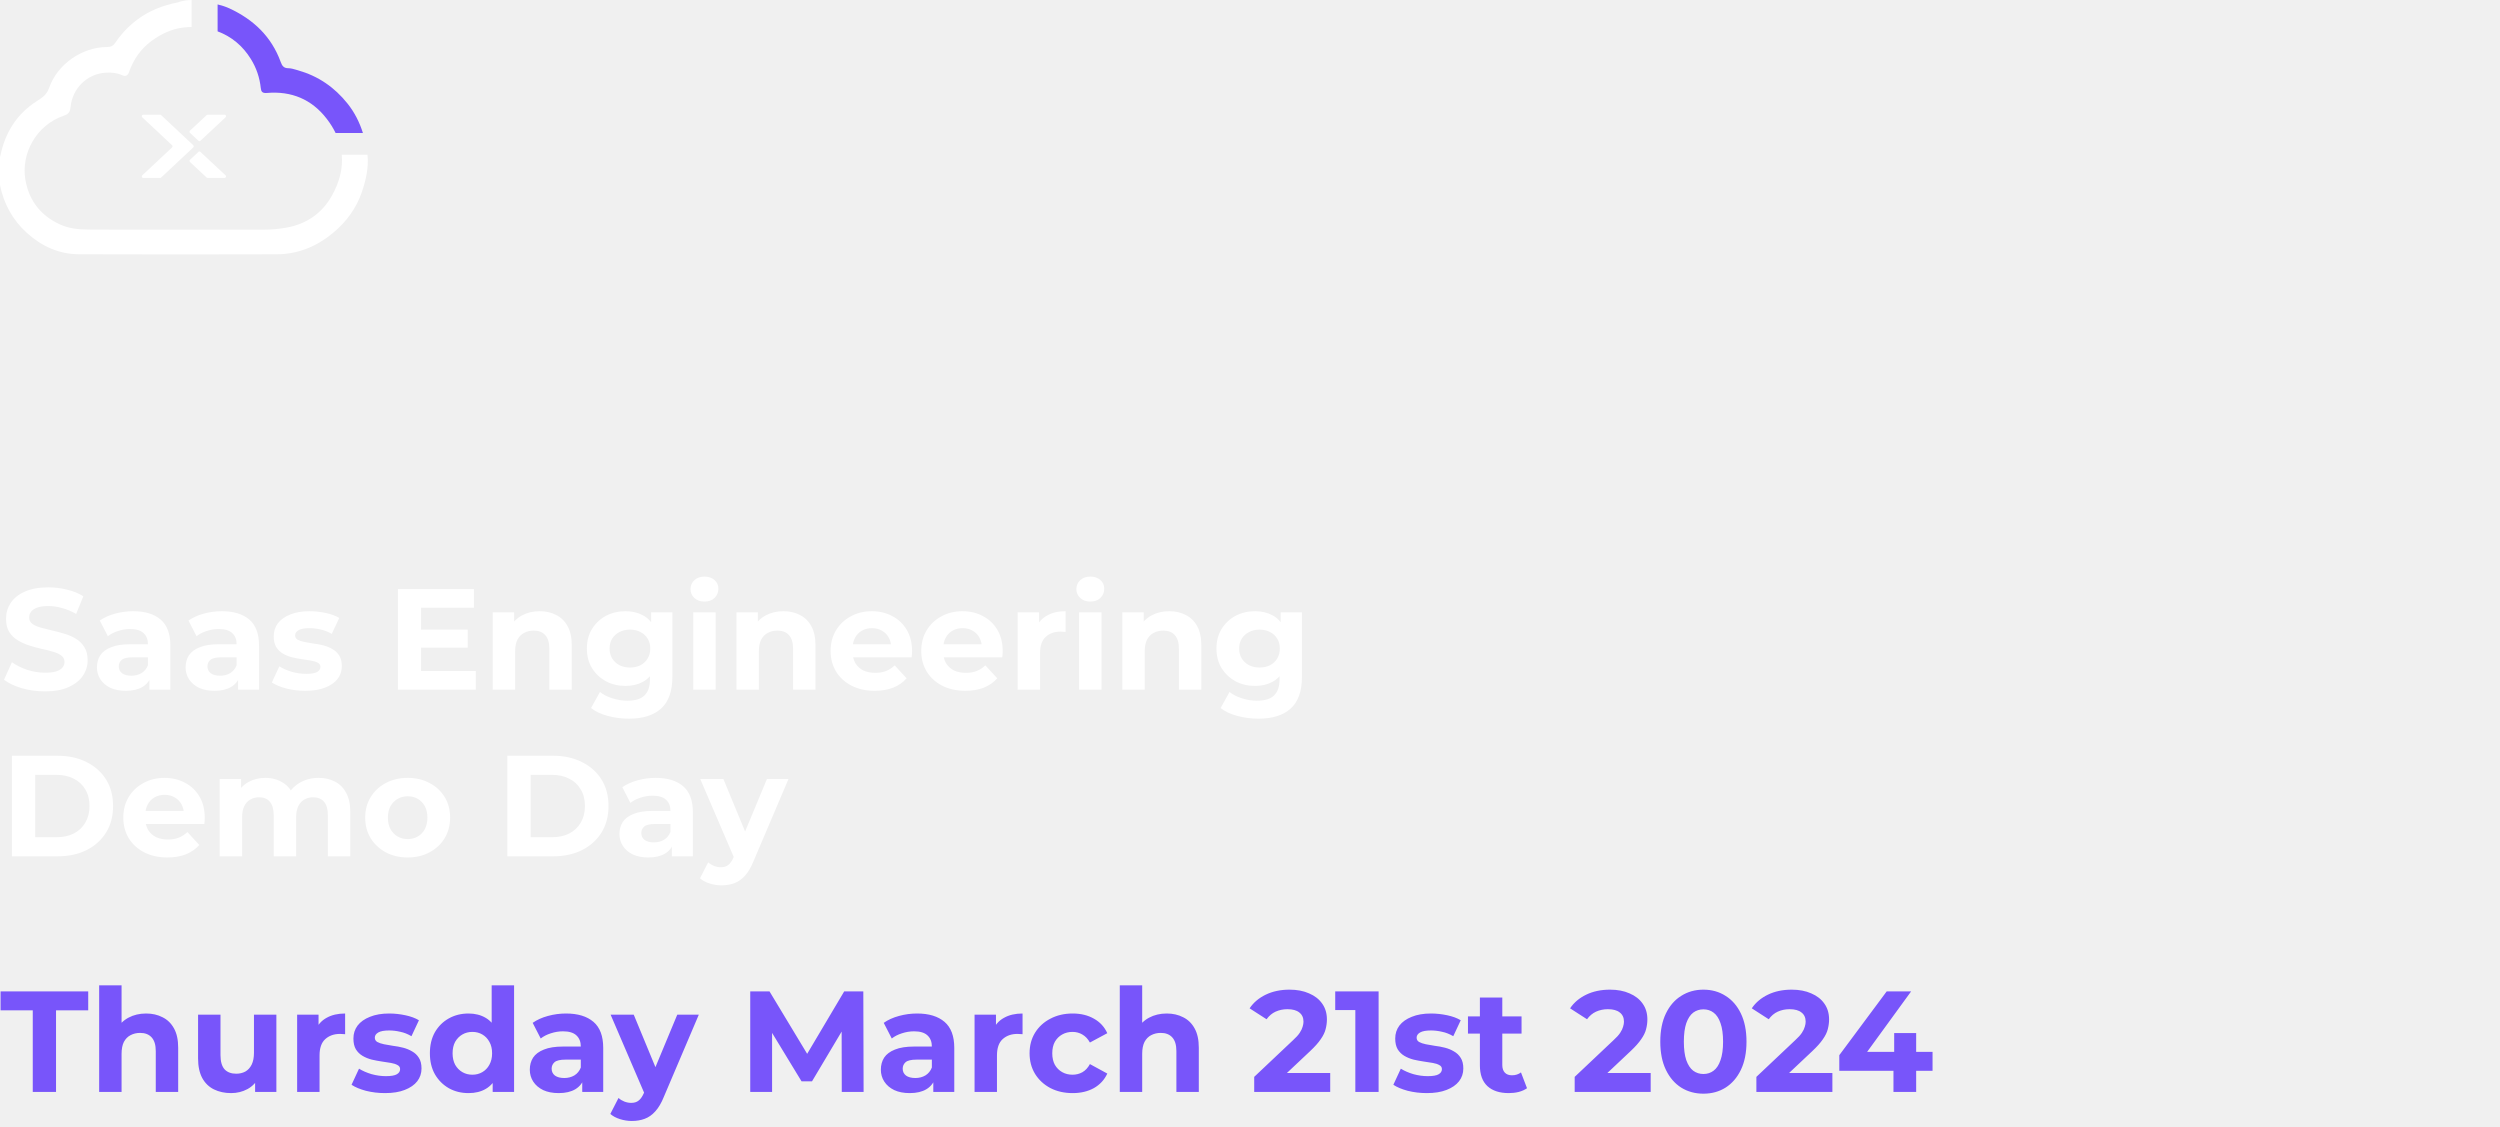
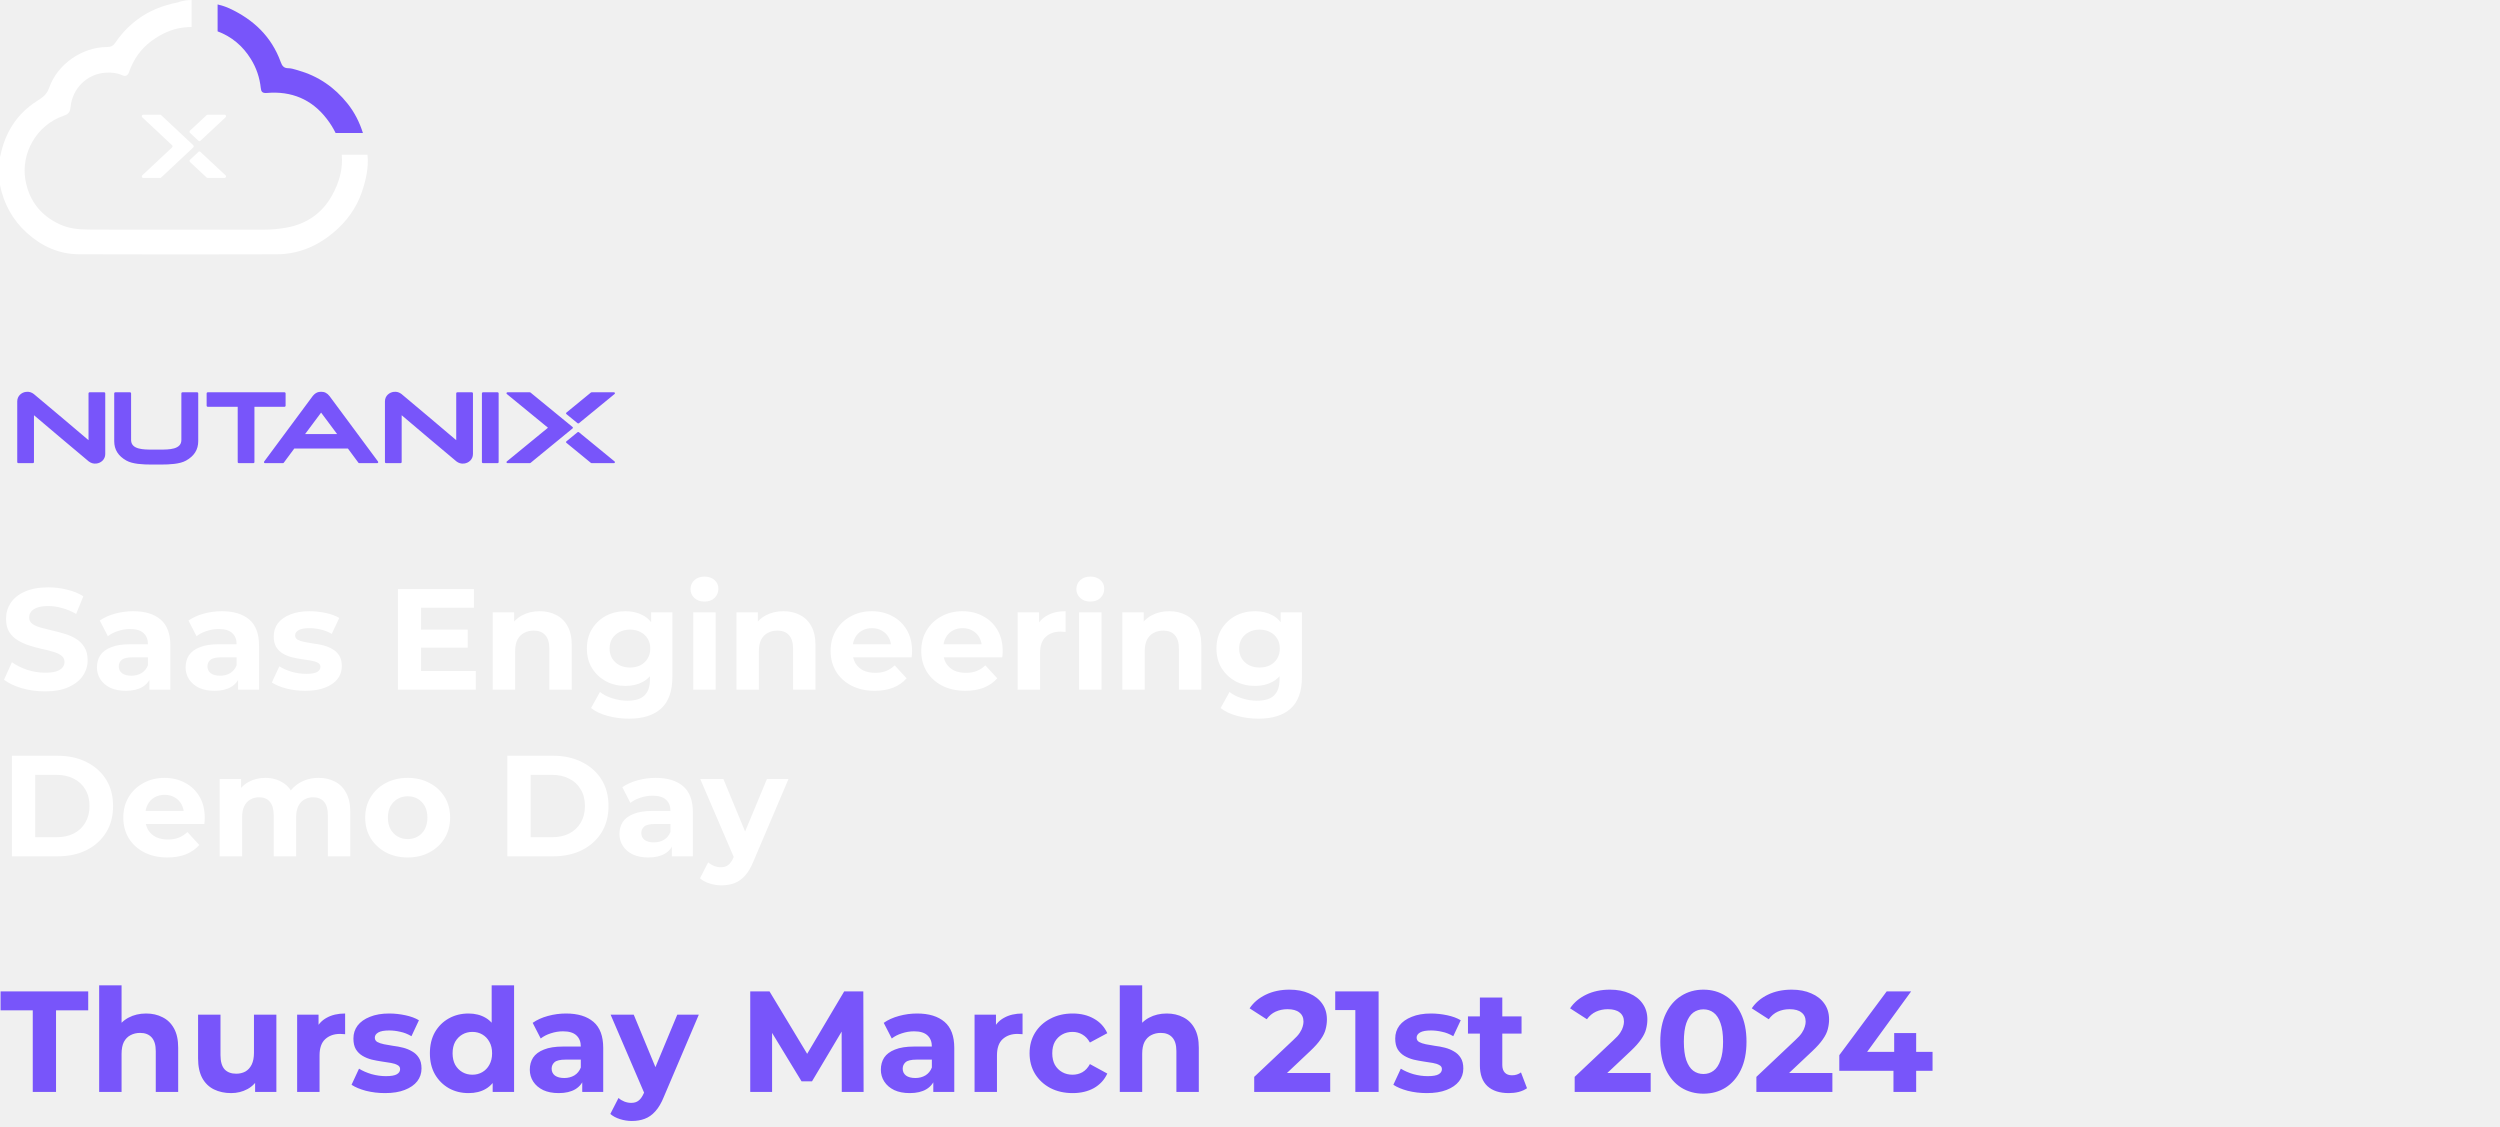
<svg xmlns="http://www.w3.org/2000/svg" width="435" height="196" viewBox="0 0 435 196" fill="none">
  <path d="M7.825 120.3C6.425 120.3 5.083 120.117 3.8 119.75C2.517 119.367 1.483 118.875 0.7 118.275L2.075 115.225C2.825 115.758 3.708 116.2 4.725 116.55C5.758 116.883 6.8 117.05 7.85 117.05C8.65 117.05 9.292 116.975 9.775 116.825C10.275 116.658 10.642 116.433 10.875 116.15C11.108 115.867 11.225 115.542 11.225 115.175C11.225 114.708 11.042 114.342 10.675 114.075C10.308 113.792 9.825 113.567 9.225 113.4C8.625 113.217 7.958 113.05 7.225 112.9C6.508 112.733 5.783 112.533 5.05 112.3C4.333 112.067 3.675 111.767 3.075 111.4C2.475 111.033 1.983 110.55 1.6 109.95C1.233 109.35 1.05 108.583 1.05 107.65C1.05 106.65 1.317 105.742 1.85 104.925C2.4 104.092 3.217 103.433 4.3 102.95C5.4 102.45 6.775 102.2 8.425 102.2C9.525 102.2 10.608 102.333 11.675 102.6C12.742 102.85 13.683 103.233 14.5 103.75L13.25 106.825C12.433 106.358 11.617 106.017 10.8 105.8C9.983 105.567 9.183 105.45 8.4 105.45C7.617 105.45 6.975 105.542 6.475 105.725C5.975 105.908 5.617 106.15 5.4 106.45C5.183 106.733 5.075 107.067 5.075 107.45C5.075 107.9 5.258 108.267 5.625 108.55C5.992 108.817 6.475 109.033 7.075 109.2C7.675 109.367 8.333 109.533 9.05 109.7C9.783 109.867 10.508 110.058 11.225 110.275C11.958 110.492 12.625 110.783 13.225 111.15C13.825 111.517 14.308 112 14.675 112.6C15.058 113.2 15.25 113.958 15.25 114.875C15.25 115.858 14.975 116.758 14.425 117.575C13.875 118.392 13.05 119.05 11.95 119.55C10.867 120.05 9.492 120.3 7.825 120.3ZM25.992 120V117.375L25.742 116.8V112.1C25.742 111.267 25.484 110.617 24.967 110.15C24.467 109.683 23.692 109.45 22.642 109.45C21.926 109.45 21.217 109.567 20.517 109.8C19.834 110.017 19.251 110.317 18.767 110.7L17.367 107.975C18.101 107.458 18.984 107.058 20.017 106.775C21.051 106.492 22.101 106.35 23.167 106.35C25.217 106.35 26.809 106.833 27.942 107.8C29.076 108.767 29.642 110.275 29.642 112.325V120H25.992ZM21.892 120.2C20.842 120.2 19.942 120.025 19.192 119.675C18.442 119.308 17.867 118.817 17.467 118.2C17.067 117.583 16.867 116.892 16.867 116.125C16.867 115.325 17.059 114.625 17.442 114.025C17.842 113.425 18.467 112.958 19.317 112.625C20.167 112.275 21.276 112.1 22.642 112.1H26.217V114.375H23.067C22.151 114.375 21.517 114.525 21.167 114.825C20.834 115.125 20.667 115.5 20.667 115.95C20.667 116.45 20.859 116.85 21.242 117.15C21.642 117.433 22.184 117.575 22.867 117.575C23.517 117.575 24.101 117.425 24.617 117.125C25.134 116.808 25.509 116.35 25.742 115.75L26.342 117.55C26.059 118.417 25.542 119.075 24.792 119.525C24.042 119.975 23.076 120.2 21.892 120.2ZM41.422 120V117.375L41.172 116.8V112.1C41.172 111.267 40.914 110.617 40.397 110.15C39.897 109.683 39.122 109.45 38.072 109.45C37.355 109.45 36.647 109.567 35.947 109.8C35.264 110.017 34.68 110.317 34.197 110.7L32.797 107.975C33.53 107.458 34.414 107.058 35.447 106.775C36.48 106.492 37.53 106.35 38.597 106.35C40.647 106.35 42.239 106.833 43.372 107.8C44.505 108.767 45.072 110.275 45.072 112.325V120H41.422ZM37.322 120.2C36.272 120.2 35.372 120.025 34.622 119.675C33.872 119.308 33.297 118.817 32.897 118.2C32.497 117.583 32.297 116.892 32.297 116.125C32.297 115.325 32.489 114.625 32.872 114.025C33.272 113.425 33.897 112.958 34.747 112.625C35.597 112.275 36.705 112.1 38.072 112.1H41.647V114.375H38.497C37.58 114.375 36.947 114.525 36.597 114.825C36.264 115.125 36.097 115.5 36.097 115.95C36.097 116.45 36.289 116.85 36.672 117.15C37.072 117.433 37.614 117.575 38.297 117.575C38.947 117.575 39.53 117.425 40.047 117.125C40.564 116.808 40.939 116.35 41.172 115.75L41.772 117.55C41.489 118.417 40.972 119.075 40.222 119.525C39.472 119.975 38.505 120.2 37.322 120.2ZM53.127 120.2C51.977 120.2 50.868 120.067 49.802 119.8C48.752 119.517 47.918 119.167 47.302 118.75L48.602 115.95C49.218 116.333 49.943 116.65 50.777 116.9C51.627 117.133 52.46 117.25 53.277 117.25C54.177 117.25 54.81 117.142 55.177 116.925C55.56 116.708 55.752 116.408 55.752 116.025C55.752 115.708 55.602 115.475 55.302 115.325C55.018 115.158 54.635 115.033 54.152 114.95C53.668 114.867 53.135 114.783 52.552 114.7C51.985 114.617 51.41 114.508 50.827 114.375C50.243 114.225 49.71 114.008 49.227 113.725C48.743 113.442 48.352 113.058 48.052 112.575C47.768 112.092 47.627 111.467 47.627 110.7C47.627 109.85 47.868 109.1 48.352 108.45C48.852 107.8 49.568 107.292 50.502 106.925C51.435 106.542 52.552 106.35 53.852 106.35C54.768 106.35 55.702 106.45 56.652 106.65C57.602 106.85 58.393 107.142 59.027 107.525L57.727 110.3C57.077 109.917 56.418 109.658 55.752 109.525C55.102 109.375 54.468 109.3 53.852 109.3C52.985 109.3 52.352 109.417 51.952 109.65C51.552 109.883 51.352 110.183 51.352 110.55C51.352 110.883 51.493 111.133 51.777 111.3C52.077 111.467 52.468 111.6 52.952 111.7C53.435 111.8 53.96 111.892 54.527 111.975C55.11 112.042 55.693 112.15 56.277 112.3C56.86 112.45 57.385 112.667 57.852 112.95C58.335 113.217 58.727 113.592 59.027 114.075C59.327 114.542 59.477 115.158 59.477 115.925C59.477 116.758 59.227 117.5 58.727 118.15C58.227 118.783 57.502 119.283 56.552 119.65C55.618 120.017 54.477 120.2 53.127 120.2ZM72.963 109.55H81.388V112.7H72.963V109.55ZM73.263 116.75H82.788V120H69.238V102.5H82.463V105.75H73.263V116.75ZM93.91 106.35C94.977 106.35 95.927 106.567 96.76 107C97.611 107.417 98.277 108.067 98.76 108.95C99.244 109.817 99.486 110.933 99.486 112.3V120H95.585V112.9C95.585 111.817 95.344 111.017 94.861 110.5C94.394 109.983 93.727 109.725 92.861 109.725C92.244 109.725 91.686 109.858 91.186 110.125C90.702 110.375 90.319 110.767 90.035 111.3C89.769 111.833 89.635 112.517 89.635 113.35V120H85.736V106.55H89.46V110.275L88.76 109.15C89.244 108.25 89.936 107.558 90.835 107.075C91.736 106.592 92.76 106.35 93.91 106.35ZM109.443 125.05C108.177 125.05 106.952 124.892 105.768 124.575C104.602 124.275 103.627 123.817 102.843 123.2L104.393 120.4C104.96 120.867 105.677 121.233 106.543 121.5C107.427 121.783 108.293 121.925 109.143 121.925C110.527 121.925 111.527 121.617 112.143 121C112.777 120.383 113.093 119.467 113.093 118.25V116.225L113.343 112.85L113.293 109.45V106.55H116.993V117.75C116.993 120.25 116.343 122.092 115.043 123.275C113.743 124.458 111.877 125.05 109.443 125.05ZM108.843 119.35C107.593 119.35 106.46 119.083 105.443 118.55C104.443 118 103.635 117.242 103.018 116.275C102.418 115.292 102.118 114.15 102.118 112.85C102.118 111.533 102.418 110.392 103.018 109.425C103.635 108.442 104.443 107.683 105.443 107.15C106.46 106.617 107.593 106.35 108.843 106.35C109.977 106.35 110.977 106.583 111.843 107.05C112.71 107.5 113.385 108.208 113.868 109.175C114.352 110.125 114.593 111.35 114.593 112.85C114.593 114.333 114.352 115.558 113.868 116.525C113.385 117.475 112.71 118.183 111.843 118.65C110.977 119.117 109.977 119.35 108.843 119.35ZM109.618 116.15C110.302 116.15 110.91 116.017 111.443 115.75C111.977 115.467 112.393 115.075 112.693 114.575C112.993 114.075 113.143 113.5 113.143 112.85C113.143 112.183 112.993 111.608 112.693 111.125C112.393 110.625 111.977 110.242 111.443 109.975C110.91 109.692 110.302 109.55 109.618 109.55C108.935 109.55 108.327 109.692 107.793 109.975C107.26 110.242 106.835 110.625 106.518 111.125C106.218 111.608 106.068 112.183 106.068 112.85C106.068 113.5 106.218 114.075 106.518 114.575C106.835 115.075 107.26 115.467 107.793 115.75C108.327 116.017 108.935 116.15 109.618 116.15ZM120.623 120V106.55H124.523V120H120.623ZM122.573 104.675C121.857 104.675 121.273 104.467 120.823 104.05C120.373 103.633 120.148 103.117 120.148 102.5C120.148 101.883 120.373 101.367 120.823 100.95C121.273 100.533 121.857 100.325 122.573 100.325C123.29 100.325 123.873 100.525 124.323 100.925C124.773 101.308 124.998 101.808 124.998 102.425C124.998 103.075 124.773 103.617 124.323 104.05C123.89 104.467 123.307 104.675 122.573 104.675ZM136.318 106.35C137.384 106.35 138.334 106.567 139.168 107C140.018 107.417 140.684 108.067 141.168 108.95C141.651 109.817 141.893 110.933 141.893 112.3V120H137.993V112.9C137.993 111.817 137.751 111.017 137.268 110.5C136.801 109.983 136.134 109.725 135.268 109.725C134.651 109.725 134.093 109.858 133.593 110.125C133.109 110.375 132.726 110.767 132.443 111.3C132.176 111.833 132.043 112.517 132.043 113.35V120H128.143V106.55H131.868V110.275L131.168 109.15C131.651 108.25 132.343 107.558 133.243 107.075C134.143 106.592 135.168 106.35 136.318 106.35ZM152.201 120.2C150.667 120.2 149.317 119.9 148.151 119.3C147.001 118.7 146.109 117.883 145.476 116.85C144.842 115.8 144.526 114.608 144.526 113.275C144.526 111.925 144.834 110.733 145.451 109.7C146.084 108.65 146.942 107.833 148.026 107.25C149.109 106.65 150.334 106.35 151.701 106.35C153.017 106.35 154.201 106.633 155.251 107.2C156.317 107.75 157.159 108.55 157.776 109.6C158.392 110.633 158.701 111.875 158.701 113.325C158.701 113.475 158.692 113.65 158.676 113.85C158.659 114.033 158.642 114.208 158.626 114.375H147.701V112.1H156.576L155.076 112.775C155.076 112.075 154.934 111.467 154.651 110.95C154.367 110.433 153.976 110.033 153.476 109.75C152.976 109.45 152.392 109.3 151.726 109.3C151.059 109.3 150.467 109.45 149.951 109.75C149.451 110.033 149.059 110.442 148.776 110.975C148.492 111.492 148.351 112.108 148.351 112.825V113.425C148.351 114.158 148.509 114.808 148.826 115.375C149.159 115.925 149.617 116.35 150.201 116.65C150.801 116.933 151.501 117.075 152.301 117.075C153.017 117.075 153.642 116.967 154.176 116.75C154.726 116.533 155.226 116.208 155.676 115.775L157.751 118.025C157.134 118.725 156.359 119.267 155.426 119.65C154.492 120.017 153.417 120.2 152.201 120.2ZM167.972 120.2C166.439 120.2 165.089 119.9 163.922 119.3C162.772 118.7 161.88 117.883 161.247 116.85C160.614 115.8 160.297 114.608 160.297 113.275C160.297 111.925 160.605 110.733 161.222 109.7C161.855 108.65 162.714 107.833 163.797 107.25C164.88 106.65 166.105 106.35 167.472 106.35C168.789 106.35 169.972 106.633 171.022 107.2C172.089 107.75 172.93 108.55 173.547 109.6C174.164 110.633 174.472 111.875 174.472 113.325C174.472 113.475 174.464 113.65 174.447 113.85C174.43 114.033 174.414 114.208 174.397 114.375H163.472V112.1H172.347L170.847 112.775C170.847 112.075 170.705 111.467 170.422 110.95C170.139 110.433 169.747 110.033 169.247 109.75C168.747 109.45 168.164 109.3 167.497 109.3C166.83 109.3 166.239 109.45 165.722 109.75C165.222 110.033 164.83 110.442 164.547 110.975C164.264 111.492 164.122 112.108 164.122 112.825V113.425C164.122 114.158 164.28 114.808 164.597 115.375C164.93 115.925 165.389 116.35 165.972 116.65C166.572 116.933 167.272 117.075 168.072 117.075C168.789 117.075 169.414 116.967 169.947 116.75C170.497 116.533 170.997 116.208 171.447 115.775L173.522 118.025C172.905 118.725 172.13 119.267 171.197 119.65C170.264 120.017 169.189 120.2 167.972 120.2ZM177.069 120V106.55H180.794V110.35L180.269 109.25C180.669 108.3 181.31 107.583 182.194 107.1C183.077 106.6 184.152 106.35 185.419 106.35V109.95C185.252 109.933 185.102 109.925 184.969 109.925C184.835 109.908 184.694 109.9 184.544 109.9C183.477 109.9 182.61 110.208 181.944 110.825C181.294 111.425 180.969 112.367 180.969 113.65V120H177.069ZM187.762 120V106.55H191.662V120H187.762ZM189.712 104.675C188.995 104.675 188.412 104.467 187.962 104.05C187.512 103.633 187.287 103.117 187.287 102.5C187.287 101.883 187.512 101.367 187.962 100.95C188.412 100.533 188.995 100.325 189.712 100.325C190.429 100.325 191.012 100.525 191.462 100.925C191.912 101.308 192.137 101.808 192.137 102.425C192.137 103.075 191.912 103.617 191.462 104.05C191.029 104.467 190.445 104.675 189.712 104.675ZM203.456 106.35C204.523 106.35 205.473 106.567 206.306 107C207.156 107.417 207.823 108.067 208.306 108.95C208.79 109.817 209.031 110.933 209.031 112.3V120H205.131V112.9C205.131 111.817 204.89 111.017 204.406 110.5C203.94 109.983 203.273 109.725 202.406 109.725C201.79 109.725 201.231 109.858 200.731 110.125C200.248 110.375 199.865 110.767 199.581 111.3C199.315 111.833 199.181 112.517 199.181 113.35V120H195.281V106.55H199.006V110.275L198.306 109.15C198.79 108.25 199.481 107.558 200.381 107.075C201.281 106.592 202.306 106.35 203.456 106.35ZM218.989 125.05C217.723 125.05 216.498 124.892 215.314 124.575C214.148 124.275 213.173 123.817 212.389 123.2L213.939 120.4C214.506 120.867 215.223 121.233 216.089 121.5C216.973 121.783 217.839 121.925 218.689 121.925C220.073 121.925 221.073 121.617 221.689 121C222.323 120.383 222.639 119.467 222.639 118.25V116.225L222.889 112.85L222.839 109.45V106.55H226.539V117.75C226.539 120.25 225.889 122.092 224.589 123.275C223.289 124.458 221.423 125.05 218.989 125.05ZM218.389 119.35C217.139 119.35 216.006 119.083 214.989 118.55C213.989 118 213.181 117.242 212.564 116.275C211.964 115.292 211.664 114.15 211.664 112.85C211.664 111.533 211.964 110.392 212.564 109.425C213.181 108.442 213.989 107.683 214.989 107.15C216.006 106.617 217.139 106.35 218.389 106.35C219.523 106.35 220.523 106.583 221.389 107.05C222.256 107.5 222.931 108.208 223.414 109.175C223.898 110.125 224.139 111.35 224.139 112.85C224.139 114.333 223.898 115.558 223.414 116.525C222.931 117.475 222.256 118.183 221.389 118.65C220.523 119.117 219.523 119.35 218.389 119.35ZM219.164 116.15C219.848 116.15 220.456 116.017 220.989 115.75C221.523 115.467 221.939 115.075 222.239 114.575C222.539 114.075 222.689 113.5 222.689 112.85C222.689 112.183 222.539 111.608 222.239 111.125C221.939 110.625 221.523 110.242 220.989 109.975C220.456 109.692 219.848 109.55 219.164 109.55C218.481 109.55 217.873 109.692 217.339 109.975C216.806 110.242 216.381 110.625 216.064 111.125C215.764 111.608 215.614 112.183 215.614 112.85C215.614 113.5 215.764 114.075 216.064 114.575C216.381 115.075 216.806 115.467 217.339 115.75C217.873 116.017 218.481 116.15 219.164 116.15ZM2.075 149V131.5H10.025C11.925 131.5 13.6 131.867 15.05 132.6C16.5 133.317 17.633 134.325 18.45 135.625C19.267 136.925 19.675 138.467 19.675 140.25C19.675 142.017 19.267 143.558 18.45 144.875C17.633 146.175 16.5 147.192 15.05 147.925C13.6 148.642 11.925 149 10.025 149H2.075ZM6.125 145.675H9.825C10.992 145.675 12 145.458 12.85 145.025C13.717 144.575 14.383 143.942 14.85 143.125C15.333 142.308 15.575 141.35 15.575 140.25C15.575 139.133 15.333 138.175 14.85 137.375C14.383 136.558 13.717 135.933 12.85 135.5C12 135.05 10.992 134.825 9.825 134.825H6.125V145.675ZM29.129 149.2C27.596 149.2 26.246 148.9 25.079 148.3C23.929 147.7 23.038 146.883 22.404 145.85C21.771 144.8 21.454 143.608 21.454 142.275C21.454 140.925 21.763 139.733 22.379 138.7C23.013 137.65 23.871 136.833 24.954 136.25C26.038 135.65 27.263 135.35 28.629 135.35C29.946 135.35 31.129 135.633 32.179 136.2C33.246 136.75 34.088 137.55 34.704 138.6C35.321 139.633 35.629 140.875 35.629 142.325C35.629 142.475 35.621 142.65 35.604 142.85C35.588 143.033 35.571 143.208 35.554 143.375H24.629V141.1H33.504L32.004 141.775C32.004 141.075 31.863 140.467 31.579 139.95C31.296 139.433 30.904 139.033 30.404 138.75C29.904 138.45 29.321 138.3 28.654 138.3C27.988 138.3 27.396 138.45 26.879 138.75C26.379 139.033 25.988 139.442 25.704 139.975C25.421 140.492 25.279 141.108 25.279 141.825V142.425C25.279 143.158 25.438 143.808 25.754 144.375C26.088 144.925 26.546 145.35 27.129 145.65C27.729 145.933 28.429 146.075 29.229 146.075C29.946 146.075 30.571 145.967 31.104 145.75C31.654 145.533 32.154 145.208 32.604 144.775L34.679 147.025C34.063 147.725 33.288 148.267 32.354 148.65C31.421 149.017 30.346 149.2 29.129 149.2ZM55.451 135.35C56.517 135.35 57.459 135.567 58.276 136C59.109 136.417 59.759 137.067 60.226 137.95C60.709 138.817 60.951 139.933 60.951 141.3V149H57.051V141.9C57.051 140.817 56.826 140.017 56.376 139.5C55.926 138.983 55.292 138.725 54.476 138.725C53.909 138.725 53.401 138.858 52.951 139.125C52.501 139.375 52.151 139.758 51.901 140.275C51.651 140.792 51.526 141.45 51.526 142.25V149H47.626V141.9C47.626 140.817 47.401 140.017 46.951 139.5C46.517 138.983 45.892 138.725 45.076 138.725C44.509 138.725 44.001 138.858 43.551 139.125C43.101 139.375 42.751 139.758 42.501 140.275C42.251 140.792 42.126 141.45 42.126 142.25V149H38.226V135.55H41.951V139.225L41.251 138.15C41.717 137.233 42.376 136.542 43.226 136.075C44.092 135.592 45.076 135.35 46.176 135.35C47.409 135.35 48.484 135.667 49.401 136.3C50.334 136.917 50.951 137.867 51.251 139.15L49.876 138.775C50.326 137.725 51.042 136.892 52.026 136.275C53.026 135.658 54.167 135.35 55.451 135.35ZM70.944 149.2C69.511 149.2 68.236 148.9 67.119 148.3C66.019 147.7 65.144 146.883 64.494 145.85C63.861 144.8 63.544 143.608 63.544 142.275C63.544 140.925 63.861 139.733 64.494 138.7C65.144 137.65 66.019 136.833 67.119 136.25C68.236 135.65 69.511 135.35 70.944 135.35C72.361 135.35 73.627 135.65 74.744 136.25C75.861 136.833 76.736 137.642 77.369 138.675C78.002 139.708 78.319 140.908 78.319 142.275C78.319 143.608 78.002 144.8 77.369 145.85C76.736 146.883 75.861 147.7 74.744 148.3C73.627 148.9 72.361 149.2 70.944 149.2ZM70.944 146C71.594 146 72.177 145.85 72.694 145.55C73.211 145.25 73.619 144.825 73.919 144.275C74.219 143.708 74.369 143.042 74.369 142.275C74.369 141.492 74.219 140.825 73.919 140.275C73.619 139.725 73.211 139.3 72.694 139C72.177 138.7 71.594 138.55 70.944 138.55C70.294 138.55 69.711 138.7 69.194 139C68.677 139.3 68.261 139.725 67.944 140.275C67.644 140.825 67.494 141.492 67.494 142.275C67.494 143.042 67.644 143.708 67.944 144.275C68.261 144.825 68.677 145.25 69.194 145.55C69.711 145.85 70.294 146 70.944 146ZM88.281 149V131.5H96.231C98.131 131.5 99.806 131.867 101.256 132.6C102.706 133.317 103.839 134.325 104.656 135.625C105.473 136.925 105.881 138.467 105.881 140.25C105.881 142.017 105.473 143.558 104.656 144.875C103.839 146.175 102.706 147.192 101.256 147.925C99.806 148.642 98.131 149 96.231 149H88.281ZM92.331 145.675H96.031C97.198 145.675 98.206 145.458 99.056 145.025C99.923 144.575 100.589 143.942 101.056 143.125C101.539 142.308 101.781 141.35 101.781 140.25C101.781 139.133 101.539 138.175 101.056 137.375C100.589 136.558 99.923 135.933 99.056 135.5C98.206 135.05 97.198 134.825 96.031 134.825H92.331V145.675ZM116.91 149V146.375L116.66 145.8V141.1C116.66 140.267 116.402 139.617 115.885 139.15C115.385 138.683 114.61 138.45 113.56 138.45C112.844 138.45 112.135 138.567 111.435 138.8C110.752 139.017 110.169 139.317 109.685 139.7L108.285 136.975C109.019 136.458 109.902 136.058 110.935 135.775C111.969 135.492 113.019 135.35 114.085 135.35C116.135 135.35 117.727 135.833 118.86 136.8C119.994 137.767 120.56 139.275 120.56 141.325V149H116.91ZM112.81 149.2C111.76 149.2 110.86 149.025 110.11 148.675C109.36 148.308 108.785 147.817 108.385 147.2C107.985 146.583 107.785 145.892 107.785 145.125C107.785 144.325 107.977 143.625 108.36 143.025C108.76 142.425 109.385 141.958 110.235 141.625C111.085 141.275 112.194 141.1 113.56 141.1H117.135V143.375H113.985C113.069 143.375 112.435 143.525 112.085 143.825C111.752 144.125 111.585 144.5 111.585 144.95C111.585 145.45 111.777 145.85 112.16 146.15C112.56 146.433 113.102 146.575 113.785 146.575C114.435 146.575 115.019 146.425 115.535 146.125C116.052 145.808 116.427 145.35 116.66 144.75L117.26 146.55C116.977 147.417 116.46 148.075 115.71 148.525C114.96 148.975 113.994 149.2 112.81 149.2ZM125.546 154.05C124.846 154.05 124.154 153.942 123.471 153.725C122.788 153.508 122.229 153.208 121.796 152.825L123.221 150.05C123.521 150.317 123.863 150.525 124.246 150.675C124.646 150.825 125.038 150.9 125.421 150.9C125.971 150.9 126.404 150.767 126.721 150.5C127.054 150.25 127.354 149.825 127.621 149.225L128.321 147.575L128.621 147.15L133.446 135.55H137.196L131.121 149.825C130.688 150.908 130.188 151.758 129.621 152.375C129.071 152.992 128.454 153.425 127.771 153.675C127.104 153.925 126.363 154.05 125.546 154.05ZM127.846 149.525L121.846 135.55H125.871L130.521 146.8L127.846 149.525Z" fill="white" />
  <path d="M5.7 190V175.8H0.1V172.5H15.35V175.8H9.75V190H5.7ZM25.429 176.35C26.496 176.35 27.446 176.567 28.279 177C29.129 177.417 29.796 178.067 30.279 178.95C30.762 179.817 31.004 180.933 31.004 182.3V190H27.104V182.9C27.104 181.817 26.862 181.017 26.379 180.5C25.912 179.983 25.246 179.725 24.379 179.725C23.762 179.725 23.204 179.858 22.704 180.125C22.221 180.375 21.837 180.767 21.554 181.3C21.287 181.833 21.154 182.517 21.154 183.35V190H17.254V171.45H21.154V180.275L20.279 179.15C20.762 178.25 21.454 177.558 22.354 177.075C23.254 176.592 24.279 176.35 25.429 176.35ZM40.214 190.2C39.098 190.2 38.098 189.983 37.214 189.55C36.348 189.117 35.673 188.458 35.189 187.575C34.706 186.675 34.464 185.533 34.464 184.15V176.55H38.364V183.575C38.364 184.692 38.598 185.517 39.064 186.05C39.548 186.567 40.223 186.825 41.089 186.825C41.689 186.825 42.223 186.7 42.689 186.45C43.156 186.183 43.523 185.783 43.789 185.25C44.056 184.7 44.189 184.017 44.189 183.2V176.55H48.089V190H44.389V186.3L45.064 187.375C44.614 188.308 43.948 189.017 43.064 189.5C42.198 189.967 41.248 190.2 40.214 190.2ZM51.702 190V176.55H55.427V180.35L54.902 179.25C55.302 178.3 55.944 177.583 56.827 177.1C57.711 176.6 58.786 176.35 60.052 176.35V179.95C59.886 179.933 59.736 179.925 59.602 179.925C59.469 179.908 59.327 179.9 59.177 179.9C58.111 179.9 57.244 180.208 56.577 180.825C55.927 181.425 55.602 182.367 55.602 183.65V190H51.702ZM66.994 190.2C65.844 190.2 64.736 190.067 63.669 189.8C62.619 189.517 61.786 189.167 61.169 188.75L62.469 185.95C63.086 186.333 63.811 186.65 64.644 186.9C65.494 187.133 66.327 187.25 67.144 187.25C68.044 187.25 68.677 187.142 69.044 186.925C69.427 186.708 69.619 186.408 69.619 186.025C69.619 185.708 69.469 185.475 69.169 185.325C68.886 185.158 68.502 185.033 68.019 184.95C67.536 184.867 67.002 184.783 66.419 184.7C65.852 184.617 65.277 184.508 64.694 184.375C64.111 184.225 63.577 184.008 63.094 183.725C62.611 183.442 62.219 183.058 61.919 182.575C61.636 182.092 61.494 181.467 61.494 180.7C61.494 179.85 61.736 179.1 62.219 178.45C62.719 177.8 63.436 177.292 64.369 176.925C65.302 176.542 66.419 176.35 67.719 176.35C68.636 176.35 69.569 176.45 70.519 176.65C71.469 176.85 72.261 177.142 72.894 177.525L71.594 180.3C70.944 179.917 70.286 179.658 69.619 179.525C68.969 179.375 68.336 179.3 67.719 179.3C66.852 179.3 66.219 179.417 65.819 179.65C65.419 179.883 65.219 180.183 65.219 180.55C65.219 180.883 65.361 181.133 65.644 181.3C65.944 181.467 66.336 181.6 66.819 181.7C67.302 181.8 67.827 181.892 68.394 181.975C68.977 182.042 69.561 182.15 70.144 182.3C70.727 182.45 71.252 182.667 71.719 182.95C72.202 183.217 72.594 183.592 72.894 184.075C73.194 184.542 73.344 185.158 73.344 185.925C73.344 186.758 73.094 187.5 72.594 188.15C72.094 188.783 71.369 189.283 70.419 189.65C69.486 190.017 68.344 190.2 66.994 190.2ZM81.525 190.2C80.258 190.2 79.117 189.917 78.1 189.35C77.084 188.767 76.275 187.958 75.675 186.925C75.092 185.892 74.8 184.675 74.8 183.275C74.8 181.858 75.092 180.633 75.675 179.6C76.275 178.567 77.084 177.767 78.1 177.2C79.117 176.633 80.258 176.35 81.525 176.35C82.659 176.35 83.65 176.6 84.5 177.1C85.35 177.6 86.008 178.358 86.475 179.375C86.942 180.392 87.175 181.692 87.175 183.275C87.175 184.842 86.95 186.142 86.5 187.175C86.05 188.192 85.4 188.95 84.55 189.45C83.717 189.95 82.709 190.2 81.525 190.2ZM82.2 187C82.834 187 83.409 186.85 83.925 186.55C84.442 186.25 84.85 185.825 85.15 185.275C85.467 184.708 85.625 184.042 85.625 183.275C85.625 182.492 85.467 181.825 85.15 181.275C84.85 180.725 84.442 180.3 83.925 180C83.409 179.7 82.834 179.55 82.2 179.55C81.55 179.55 80.967 179.7 80.45 180C79.933 180.3 79.517 180.725 79.2 181.275C78.9 181.825 78.75 182.492 78.75 183.275C78.75 184.042 78.9 184.708 79.2 185.275C79.517 185.825 79.933 186.25 80.45 186.55C80.967 186.85 81.55 187 82.2 187ZM85.725 190V187.25L85.8 183.25L85.55 179.275V171.45H89.45V190H85.725ZM101.31 190V187.375L101.06 186.8V182.1C101.06 181.267 100.801 180.617 100.285 180.15C99.785 179.683 99.01 179.45 97.96 179.45C97.243 179.45 96.535 179.567 95.835 179.8C95.151 180.017 94.568 180.317 94.085 180.7L92.685 177.975C93.418 177.458 94.301 177.058 95.335 176.775C96.368 176.492 97.418 176.35 98.485 176.35C100.535 176.35 102.126 176.833 103.26 177.8C104.393 178.767 104.96 180.275 104.96 182.325V190H101.31ZM97.21 190.2C96.16 190.2 95.26 190.025 94.51 189.675C93.76 189.308 93.185 188.817 92.785 188.2C92.385 187.583 92.185 186.892 92.185 186.125C92.185 185.325 92.376 184.625 92.76 184.025C93.16 183.425 93.785 182.958 94.635 182.625C95.485 182.275 96.593 182.1 97.96 182.1H101.535V184.375H98.385C97.468 184.375 96.835 184.525 96.485 184.825C96.151 185.125 95.985 185.5 95.985 185.95C95.985 186.45 96.176 186.85 96.56 187.15C96.96 187.433 97.501 187.575 98.185 187.575C98.835 187.575 99.418 187.425 99.935 187.125C100.451 186.808 100.826 186.35 101.06 185.75L101.66 187.55C101.376 188.417 100.86 189.075 100.11 189.525C99.36 189.975 98.393 190.2 97.21 190.2ZM109.945 195.05C109.245 195.05 108.554 194.942 107.87 194.725C107.187 194.508 106.629 194.208 106.195 193.825L107.62 191.05C107.92 191.317 108.262 191.525 108.645 191.675C109.045 191.825 109.437 191.9 109.82 191.9C110.37 191.9 110.804 191.767 111.12 191.5C111.454 191.25 111.754 190.825 112.02 190.225L112.72 188.575L113.02 188.15L117.845 176.55H121.595L115.52 190.825C115.087 191.908 114.587 192.758 114.02 193.375C113.47 193.992 112.854 194.425 112.17 194.675C111.504 194.925 110.762 195.05 109.945 195.05ZM112.245 190.525L106.245 176.55H110.27L114.92 187.8L112.245 190.525ZM130.542 190V172.5H133.892L141.342 184.85H139.567L146.892 172.5H150.217L150.267 190H146.467L146.442 178.325H147.142L141.292 188.15H139.467L133.492 178.325H134.342V190H130.542ZM162.394 190V187.375L162.144 186.8V182.1C162.144 181.267 161.885 180.617 161.369 180.15C160.869 179.683 160.094 179.45 159.044 179.45C158.327 179.45 157.619 179.567 156.919 179.8C156.235 180.017 155.652 180.317 155.169 180.7L153.769 177.975C154.502 177.458 155.385 177.058 156.419 176.775C157.452 176.492 158.502 176.35 159.569 176.35C161.619 176.35 163.21 176.833 164.344 177.8C165.477 178.767 166.044 180.275 166.044 182.325V190H162.394ZM158.294 190.2C157.244 190.2 156.344 190.025 155.594 189.675C154.844 189.308 154.269 188.817 153.869 188.2C153.469 187.583 153.269 186.892 153.269 186.125C153.269 185.325 153.46 184.625 153.844 184.025C154.244 183.425 154.869 182.958 155.719 182.625C156.569 182.275 157.677 182.1 159.044 182.1H162.619V184.375H159.469C158.552 184.375 157.919 184.525 157.569 184.825C157.235 185.125 157.069 185.5 157.069 185.95C157.069 186.45 157.26 186.85 157.644 187.15C158.044 187.433 158.585 187.575 159.269 187.575C159.919 187.575 160.502 187.425 161.019 187.125C161.535 186.808 161.91 186.35 162.144 185.75L162.744 187.55C162.46 188.417 161.944 189.075 161.194 189.525C160.444 189.975 159.477 190.2 158.294 190.2ZM169.573 190V176.55H173.298V180.35L172.773 179.25C173.173 178.3 173.815 177.583 174.698 177.1C175.582 176.6 176.657 176.35 177.923 176.35V179.95C177.757 179.933 177.607 179.925 177.473 179.925C177.34 179.908 177.198 179.9 177.048 179.9C175.982 179.9 175.115 180.208 174.448 180.825C173.798 181.425 173.473 182.367 173.473 183.65V190H169.573ZM186.645 190.2C185.195 190.2 183.903 189.908 182.77 189.325C181.636 188.725 180.745 187.9 180.095 186.85C179.461 185.8 179.145 184.608 179.145 183.275C179.145 181.925 179.461 180.733 180.095 179.7C180.745 178.65 181.636 177.833 182.77 177.25C183.903 176.65 185.195 176.35 186.645 176.35C188.061 176.35 189.295 176.65 190.345 177.25C191.395 177.833 192.17 178.675 192.67 179.775L189.645 181.4C189.295 180.767 188.853 180.3 188.32 180C187.803 179.7 187.236 179.55 186.62 179.55C185.953 179.55 185.353 179.7 184.82 180C184.286 180.3 183.861 180.725 183.545 181.275C183.245 181.825 183.095 182.492 183.095 183.275C183.095 184.058 183.245 184.725 183.545 185.275C183.861 185.825 184.286 186.25 184.82 186.55C185.353 186.85 185.953 187 186.62 187C187.236 187 187.803 186.858 188.32 186.575C188.853 186.275 189.295 185.8 189.645 185.15L192.67 186.8C192.17 187.883 191.395 188.725 190.345 189.325C189.295 189.908 188.061 190.2 186.645 190.2ZM203.017 176.35C204.084 176.35 205.034 176.567 205.867 177C206.717 177.417 207.384 178.067 207.867 178.95C208.35 179.817 208.592 180.933 208.592 182.3V190H204.692V182.9C204.692 181.817 204.45 181.017 203.967 180.5C203.5 179.983 202.834 179.725 201.967 179.725C201.35 179.725 200.792 179.858 200.292 180.125C199.809 180.375 199.425 180.767 199.142 181.3C198.875 181.833 198.742 182.517 198.742 183.35V190H194.842V171.45H198.742V180.275L197.867 179.15C198.35 178.25 199.042 177.558 199.942 177.075C200.842 176.592 201.867 176.35 203.017 176.35ZM218.232 190V187.375L224.982 181C225.516 180.517 225.907 180.083 226.157 179.7C226.407 179.317 226.574 178.967 226.657 178.65C226.757 178.333 226.807 178.042 226.807 177.775C226.807 177.075 226.566 176.542 226.082 176.175C225.616 175.792 224.924 175.6 224.007 175.6C223.274 175.6 222.591 175.742 221.957 176.025C221.341 176.308 220.816 176.75 220.382 177.35L217.432 175.45C218.099 174.45 219.032 173.658 220.232 173.075C221.432 172.492 222.816 172.2 224.382 172.2C225.682 172.2 226.816 172.417 227.782 172.85C228.766 173.267 229.524 173.858 230.057 174.625C230.607 175.392 230.882 176.308 230.882 177.375C230.882 177.942 230.807 178.508 230.657 179.075C230.524 179.625 230.241 180.208 229.807 180.825C229.391 181.442 228.774 182.133 227.957 182.9L222.357 188.175L221.582 186.7H231.457V190H218.232ZM235.828 190V174L237.578 175.75H232.328V172.5H239.878V190H235.828ZM248.268 190.2C247.118 190.2 246.01 190.067 244.943 189.8C243.893 189.517 243.06 189.167 242.443 188.75L243.743 185.95C244.36 186.333 245.085 186.65 245.918 186.9C246.768 187.133 247.602 187.25 248.418 187.25C249.318 187.25 249.952 187.142 250.318 186.925C250.702 186.708 250.893 186.408 250.893 186.025C250.893 185.708 250.743 185.475 250.443 185.325C250.16 185.158 249.777 185.033 249.293 184.95C248.81 184.867 248.277 184.783 247.693 184.7C247.127 184.617 246.552 184.508 245.968 184.375C245.385 184.225 244.852 184.008 244.368 183.725C243.885 183.442 243.493 183.058 243.193 182.575C242.91 182.092 242.768 181.467 242.768 180.7C242.768 179.85 243.01 179.1 243.493 178.45C243.993 177.8 244.71 177.292 245.643 176.925C246.577 176.542 247.693 176.35 248.993 176.35C249.91 176.35 250.843 176.45 251.793 176.65C252.743 176.85 253.535 177.142 254.168 177.525L252.868 180.3C252.218 179.917 251.56 179.658 250.893 179.525C250.243 179.375 249.61 179.3 248.993 179.3C248.127 179.3 247.493 179.417 247.093 179.65C246.693 179.883 246.493 180.183 246.493 180.55C246.493 180.883 246.635 181.133 246.918 181.3C247.218 181.467 247.61 181.6 248.093 181.7C248.577 181.8 249.102 181.892 249.668 181.975C250.252 182.042 250.835 182.15 251.418 182.3C252.002 182.45 252.527 182.667 252.993 182.95C253.477 183.217 253.868 183.592 254.168 184.075C254.468 184.542 254.618 185.158 254.618 185.925C254.618 186.758 254.368 187.5 253.868 188.15C253.368 188.783 252.643 189.283 251.693 189.65C250.76 190.017 249.618 190.2 248.268 190.2ZM262.525 190.2C260.941 190.2 259.708 189.8 258.825 189C257.941 188.183 257.5 186.975 257.5 185.375V173.575H261.4V185.325C261.4 185.892 261.55 186.333 261.85 186.65C262.15 186.95 262.558 187.1 263.075 187.1C263.691 187.1 264.216 186.933 264.65 186.6L265.7 189.35C265.3 189.633 264.816 189.85 264.25 190C263.7 190.133 263.125 190.2 262.525 190.2ZM255.425 179.85V176.85H264.75V179.85H255.425ZM273.994 190V187.375L280.744 181C281.277 180.517 281.669 180.083 281.919 179.7C282.169 179.317 282.336 178.967 282.419 178.65C282.519 178.333 282.569 178.042 282.569 177.775C282.569 177.075 282.327 176.542 281.844 176.175C281.377 175.792 280.686 175.6 279.769 175.6C279.036 175.6 278.352 175.742 277.719 176.025C277.102 176.308 276.577 176.75 276.144 177.35L273.194 175.45C273.861 174.45 274.794 173.658 275.994 173.075C277.194 172.492 278.577 172.2 280.144 172.2C281.444 172.2 282.577 172.417 283.544 172.85C284.527 173.267 285.286 173.858 285.819 174.625C286.369 175.392 286.644 176.308 286.644 177.375C286.644 177.942 286.569 178.508 286.419 179.075C286.286 179.625 286.002 180.208 285.569 180.825C285.152 181.442 284.536 182.133 283.719 182.9L278.119 188.175L277.344 186.7H287.219V190H273.994ZM296.39 190.3C294.957 190.3 293.673 189.95 292.54 189.25C291.407 188.533 290.515 187.5 289.865 186.15C289.215 184.8 288.89 183.167 288.89 181.25C288.89 179.333 289.215 177.7 289.865 176.35C290.515 175 291.407 173.975 292.54 173.275C293.673 172.558 294.957 172.2 296.39 172.2C297.84 172.2 299.123 172.558 300.24 173.275C301.373 173.975 302.265 175 302.915 176.35C303.565 177.7 303.89 179.333 303.89 181.25C303.89 183.167 303.565 184.8 302.915 186.15C302.265 187.5 301.373 188.533 300.24 189.25C299.123 189.95 297.84 190.3 296.39 190.3ZM296.39 186.875C297.073 186.875 297.665 186.683 298.165 186.3C298.682 185.917 299.082 185.308 299.365 184.475C299.665 183.642 299.815 182.567 299.815 181.25C299.815 179.933 299.665 178.858 299.365 178.025C299.082 177.192 298.682 176.583 298.165 176.2C297.665 175.817 297.073 175.625 296.39 175.625C295.723 175.625 295.132 175.817 294.615 176.2C294.115 176.583 293.715 177.192 293.415 178.025C293.132 178.858 292.99 179.933 292.99 181.25C292.99 182.567 293.132 183.642 293.415 184.475C293.715 185.308 294.115 185.917 294.615 186.3C295.132 186.683 295.723 186.875 296.39 186.875ZM305.61 190V187.375L312.36 181C312.893 180.517 313.285 180.083 313.535 179.7C313.785 179.317 313.952 178.967 314.035 178.65C314.135 178.333 314.185 178.042 314.185 177.775C314.185 177.075 313.943 176.542 313.46 176.175C312.993 175.792 312.302 175.6 311.385 175.6C310.652 175.6 309.968 175.742 309.335 176.025C308.718 176.308 308.193 176.75 307.76 177.35L304.81 175.45C305.477 174.45 306.41 173.658 307.61 173.075C308.81 172.492 310.193 172.2 311.76 172.2C313.06 172.2 314.193 172.417 315.16 172.85C316.143 173.267 316.902 173.858 317.435 174.625C317.985 175.392 318.26 176.308 318.26 177.375C318.26 177.942 318.185 178.508 318.035 179.075C317.902 179.625 317.618 180.208 317.185 180.825C316.768 181.442 316.152 182.133 315.335 182.9L309.735 188.175L308.96 186.7H318.835V190H305.61ZM320.038 186.325V183.6L328.288 172.5H332.538L324.463 183.6L322.488 183.025H336.263V186.325H320.038ZM329.463 190V186.325L329.588 183.025V179.75H333.413V190H329.463Z" fill="#7855FA" />
  <path fill-rule="evenodd" clip-rule="evenodd" d="M37.863 0.769C38.575 0.94 39.272 1.16 39.932 1.466C44.101 3.397 47.236 6.371 48.836 10.769C49.075 11.426 49.348 11.866 50.156 11.87C50.624 11.873 51.096 12.012 51.56 12.149C51.654 12.177 51.747 12.205 51.839 12.231C55.339 13.22 58.182 15.16 60.456 18.004C61.712 19.575 62.57 21.307 63.147 23.141L58.395 23.141C57.992 22.31 57.48 21.488 56.856 20.676C54.232 17.264 50.694 15.817 46.455 16.174C45.584 16.248 45.44 15.904 45.374 15.305C45.176 13.498 44.62 11.833 43.657 10.277C42.225 7.964 40.286 6.362 37.863 5.456L37.863 0.769Z" fill="#7855FA" />
  <path fill-rule="evenodd" clip-rule="evenodd" d="M30.971 0.413C28.359 0.919 25.927 1.856 23.797 3.48C22.342 4.588 21.094 5.904 20.075 7.425C19.718 7.959 19.313 8.18 18.65 8.18C14.285 8.187 9.969 11.166 8.528 15.334C8.125 16.502 7.318 17.016 6.439 17.577L6.427 17.584C2.939 19.806 0.928 23.012 0.087 27.005C0.07 27.083 0.049 27.161 0.027 27.239C0.018 27.272 0.009 27.306 3.88228e-05 27.34L3.83975e-05 32.204C0.663 35.472 2.193 38.272 4.665 40.513C7.226 42.834 10.241 44.228 13.735 44.241C25.21 44.283 36.686 44.278 48.161 44.244C51.887 44.235 55.156 42.858 57.99 40.489C60.266 38.587 61.995 36.249 62.959 33.432C63.677 31.329 64.164 29.14 63.949 26.927L59.468 26.927C59.683 29.288 59.083 31.694 57.717 34.108C56.027 37.096 53.344 38.972 49.894 39.598C48.583 39.835 47.261 39.964 45.926 39.962C42.32 39.955 38.716 39.956 35.111 39.958C33.759 39.958 32.407 39.958 31.055 39.958C29.5 39.958 27.946 39.96 26.391 39.961C22.727 39.965 19.064 39.969 15.401 39.944C13.755 39.933 12.085 39.785 10.562 39.108C7.16 37.593 5.074 35.002 4.422 31.307C3.628 26.806 6.238 21.767 11.134 20.119C11.939 19.849 12.195 19.471 12.28 18.606C12.593 15.404 15.116 12.829 18.433 12.645C19.394 12.591 20.335 12.663 21.232 13.079C21.784 13.335 22.213 13.21 22.438 12.573C23.213 10.371 24.482 8.497 26.377 7.118C28.046 5.904 29.847 5.015 31.977 4.783C32.436 4.733 32.891 4.701 33.343 4.691L33.343 1.54223e-06C31.77 0.041 31.02 0.389 30.971 0.413Z" fill="white" />
  <path fill-rule="evenodd" clip-rule="evenodd" d="M34.702 26.353C34.768 26.353 34.828 26.381 34.872 26.428L39.233 30.496C39.291 30.543 39.328 30.617 39.328 30.7C39.328 30.842 39.22 30.958 39.088 30.958H36.117C36.051 30.958 35.992 30.929 35.949 30.884L33.062 28.192C33.01 28.145 32.977 28.074 32.977 27.995C32.977 27.928 33 27.868 33.039 27.822L34.524 26.437C34.568 26.385 34.632 26.353 34.702 26.353ZM39.088 19.965C39.22 19.965 39.328 20.081 39.328 20.223C39.328 20.306 39.291 20.38 39.233 20.427L34.872 24.495C34.828 24.542 34.768 24.57 34.702 24.57C34.632 24.57 34.568 24.538 34.524 24.486L33.039 23.101C33 23.055 32.977 22.995 32.977 22.928C32.977 22.849 33.01 22.778 33.062 22.731L35.949 20.039C35.992 19.994 36.051 19.965 36.117 19.965H39.088Z" fill="white" />
  <path fill-rule="evenodd" clip-rule="evenodd" d="M28.036 30.89C27.994 30.932 27.937 30.958 27.875 30.958H24.911C24.779 30.958 24.672 30.842 24.672 30.7C24.672 30.629 24.699 30.565 24.742 30.519L29.935 25.658C29.987 25.611 30.02 25.54 30.02 25.461C30.02 25.387 29.991 25.319 29.944 25.273L24.756 20.419C24.705 20.372 24.672 20.301 24.672 20.223C24.672 20.081 24.779 19.965 24.911 19.965H27.875C27.937 19.965 27.994 19.991 28.037 20.033L33.627 25.267C33.678 25.314 33.71 25.384 33.71 25.461C33.71 25.539 33.678 25.609 33.627 25.656L28.036 30.89Z" fill="white" />
+   <path d="M49.498 70.781H44.28C44.276 70.781 44.273 70.784 44.273 70.788V80.403C44.273 80.505 44.185 80.588 44.077 80.588H41.557C41.449 80.588 41.361 80.505 41.361 80.403V70.788C41.361 70.783 41.358 70.781 41.354 70.781H36.151C36.043 70.781 35.955 70.697 35.955 70.596V68.443C35.955 68.341 36.043 68.258 36.151 68.258H49.498C49.606 68.258 49.694 68.341 49.694 68.443V70.596C49.694 70.697 49.607 70.781 49.498 70.781ZM86.569 68.258H84.048C83.941 68.258 83.853 68.341 83.853 68.443V80.404C83.853 80.506 83.941 80.589 84.048 80.589H86.569C86.676 80.589 86.764 80.506 86.764 80.404V68.443C86.764 68.34 86.676 68.258 86.569 68.258ZM106.937 80.29C106.994 80.336 107.014 80.412 106.988 80.478C106.961 80.545 106.894 80.589 106.819 80.589H102.937C102.894 80.589 102.852 80.574 102.819 80.548L98.554 77.053C98.515 77.02 98.492 76.973 98.492 76.924C98.492 76.874 98.514 76.828 98.554 76.796L100.494 75.205C100.562 75.149 100.662 75.149 100.73 75.205L106.937 80.29ZM100.496 73.642C100.531 73.67 100.573 73.683 100.615 73.683C100.657 73.683 100.699 73.67 100.733 73.642L106.938 68.556C106.994 68.51 107.015 68.434 106.989 68.368C106.962 68.301 106.895 68.257 106.82 68.257H102.938C102.895 68.257 102.853 68.272 102.82 68.298L98.555 71.793C98.516 71.826 98.493 71.873 98.493 71.922C98.493 71.972 98.515 72.018 98.555 72.05L100.496 73.642ZM99.684 74.423C99.684 74.373 99.662 74.327 99.621 74.295L92.306 68.299C92.274 68.272 92.232 68.258 92.188 68.258H88.306C88.231 68.258 88.163 68.302 88.137 68.369C88.111 68.435 88.131 68.51 88.188 68.557L95.339 74.418C95.343 74.421 95.343 74.426 95.339 74.43L88.188 80.29C88.131 80.337 88.111 80.412 88.137 80.479C88.163 80.546 88.231 80.59 88.306 80.59H92.188C92.231 80.59 92.273 80.575 92.306 80.549L99.621 74.553C99.662 74.52 99.684 74.472 99.684 74.423ZM5.911 72.266C5.911 72.259 5.919 72.256 5.924 72.259C6.307 72.584 15.019 79.971 15.438 80.284C15.81 80.56 16.238 80.731 16.797 80.653C17.52 80.57 18.314 79.985 18.314 79.001V68.443C18.314 68.341 18.227 68.258 18.119 68.258H15.599C15.491 68.258 15.403 68.341 15.403 68.443V76.573C15.403 76.579 15.396 76.583 15.391 76.579C15.008 76.254 6.296 68.867 5.876 68.555C5.505 68.279 5.076 68.108 4.518 68.186C3.795 68.269 3 68.854 3 69.837V80.403C3 80.505 3.088 80.588 3.195 80.588H5.716C5.823 80.588 5.911 80.505 5.911 80.403V72.266ZM69.891 72.266C69.891 72.259 69.899 72.256 69.903 72.259C70.286 72.584 78.998 79.971 79.418 80.284C79.789 80.56 80.218 80.731 80.777 80.653C81.499 80.57 82.294 79.985 82.294 79.001V68.443C82.294 68.341 82.206 68.258 82.099 68.258H79.578C79.471 68.258 79.383 68.341 79.383 68.443V76.573C79.383 76.579 79.375 76.583 79.37 76.579C78.988 76.254 70.276 68.867 69.856 68.555C69.485 68.279 69.056 68.108 68.497 68.186C67.775 68.269 66.98 68.854 66.98 69.837V80.403C66.98 80.505 67.068 80.588 67.175 80.588H69.695C69.803 80.588 69.891 80.505 69.891 80.403V72.266ZM27.973 80.833C29.543 80.83 31.293 80.746 32.367 80.145C33.797 79.346 34.492 78.236 34.492 76.754L34.493 68.443C34.493 68.341 34.405 68.258 34.298 68.258H31.753C31.646 68.258 31.558 68.341 31.558 68.443L31.557 76.592C31.532 78.214 29.41 78.231 27.879 78.231H26.487C24.956 78.231 22.835 78.215 22.81 76.592L22.809 68.443C22.809 68.341 22.721 68.258 22.613 68.258H20.068C19.961 68.258 19.873 68.341 19.873 68.443L19.874 76.754C19.874 78.236 20.569 79.346 21.999 80.145C23.073 80.746 24.823 80.831 26.394 80.833H27.973ZM65.779 80.311C65.82 80.364 65.824 80.435 65.793 80.494C65.762 80.552 65.698 80.589 65.629 80.589H62.517C62.454 80.589 62.396 80.561 62.36 80.511L60.544 78.053C60.542 78.052 60.54 78.05 60.537 78.05H51.205C51.202 78.05 51.2 78.05 51.198 78.053L49.376 80.514C49.342 80.561 49.285 80.589 49.226 80.589H46.113C46.044 80.589 45.981 80.552 45.949 80.494C45.918 80.436 45.923 80.364 45.963 80.311C45.963 80.311 53.878 69.612 54.366 68.972C54.855 68.333 55.346 68.167 55.875 68.167C56.458 68.167 56.908 68.373 57.342 68.924L65.779 80.311ZM58.649 75.515L55.879 71.802C55.876 71.797 55.869 71.797 55.865 71.802L53.095 75.515C53.091 75.52 53.095 75.527 53.102 75.527H58.642C58.649 75.527 58.653 75.519 58.649 75.515Z" fill="#7855FA" />
</svg>
